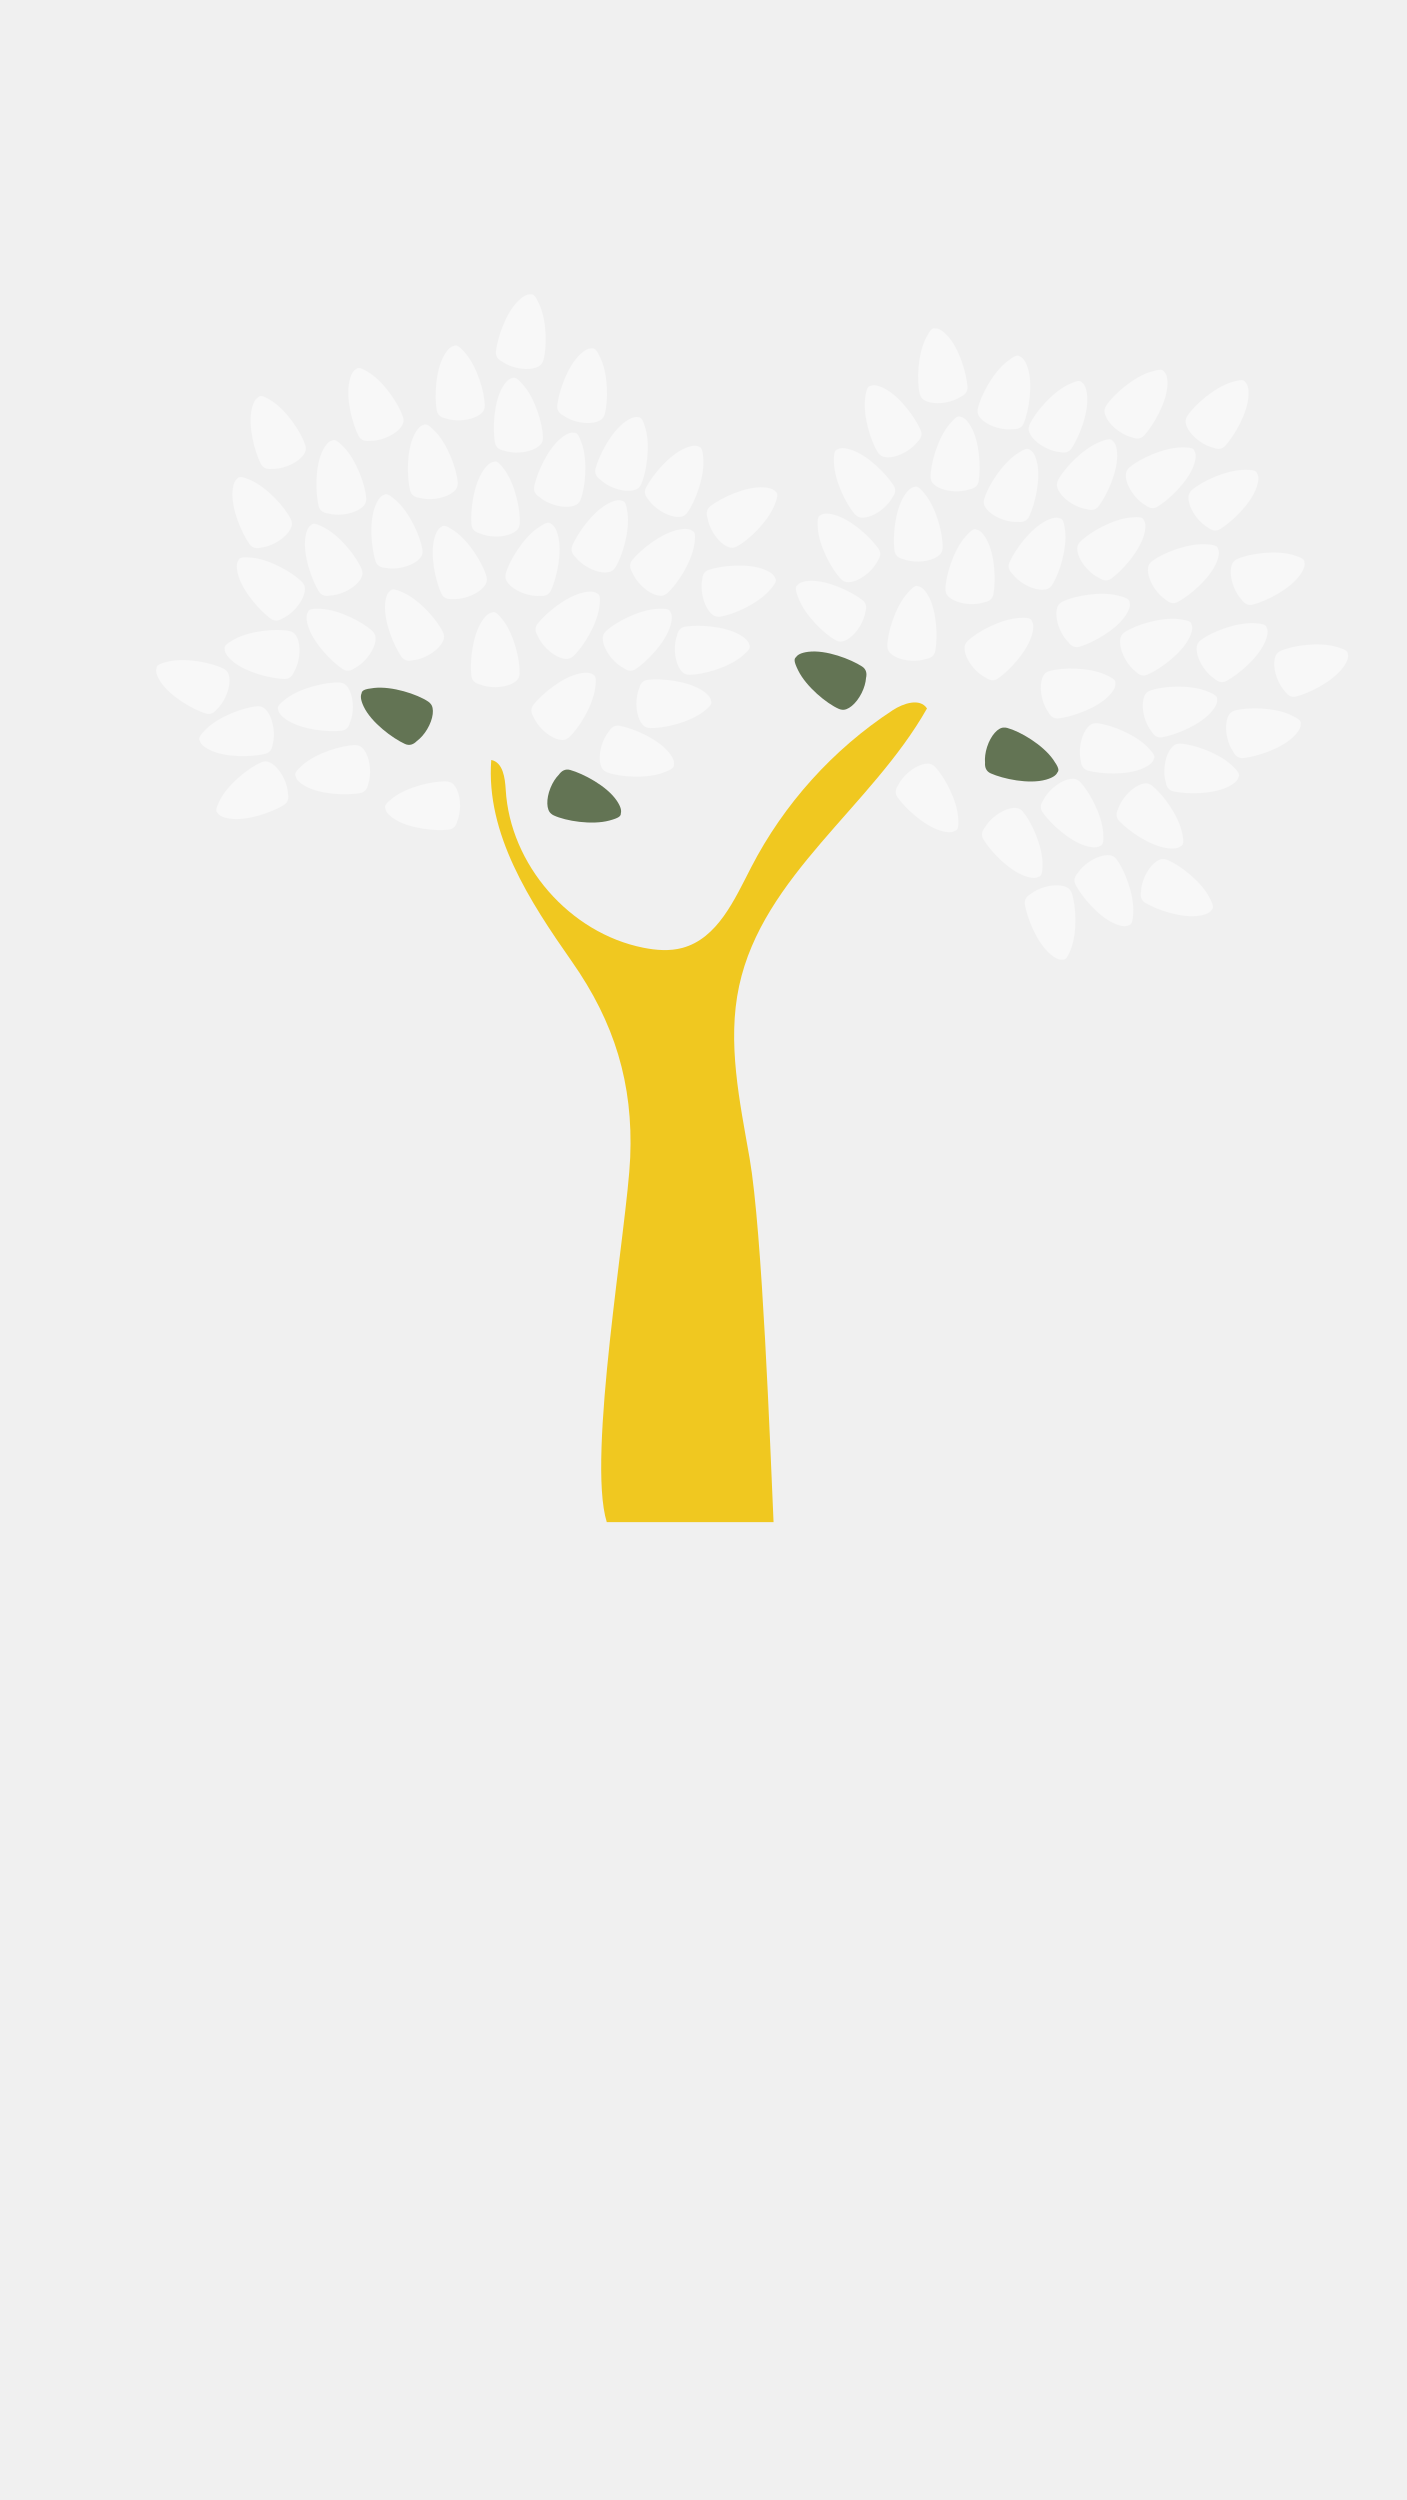
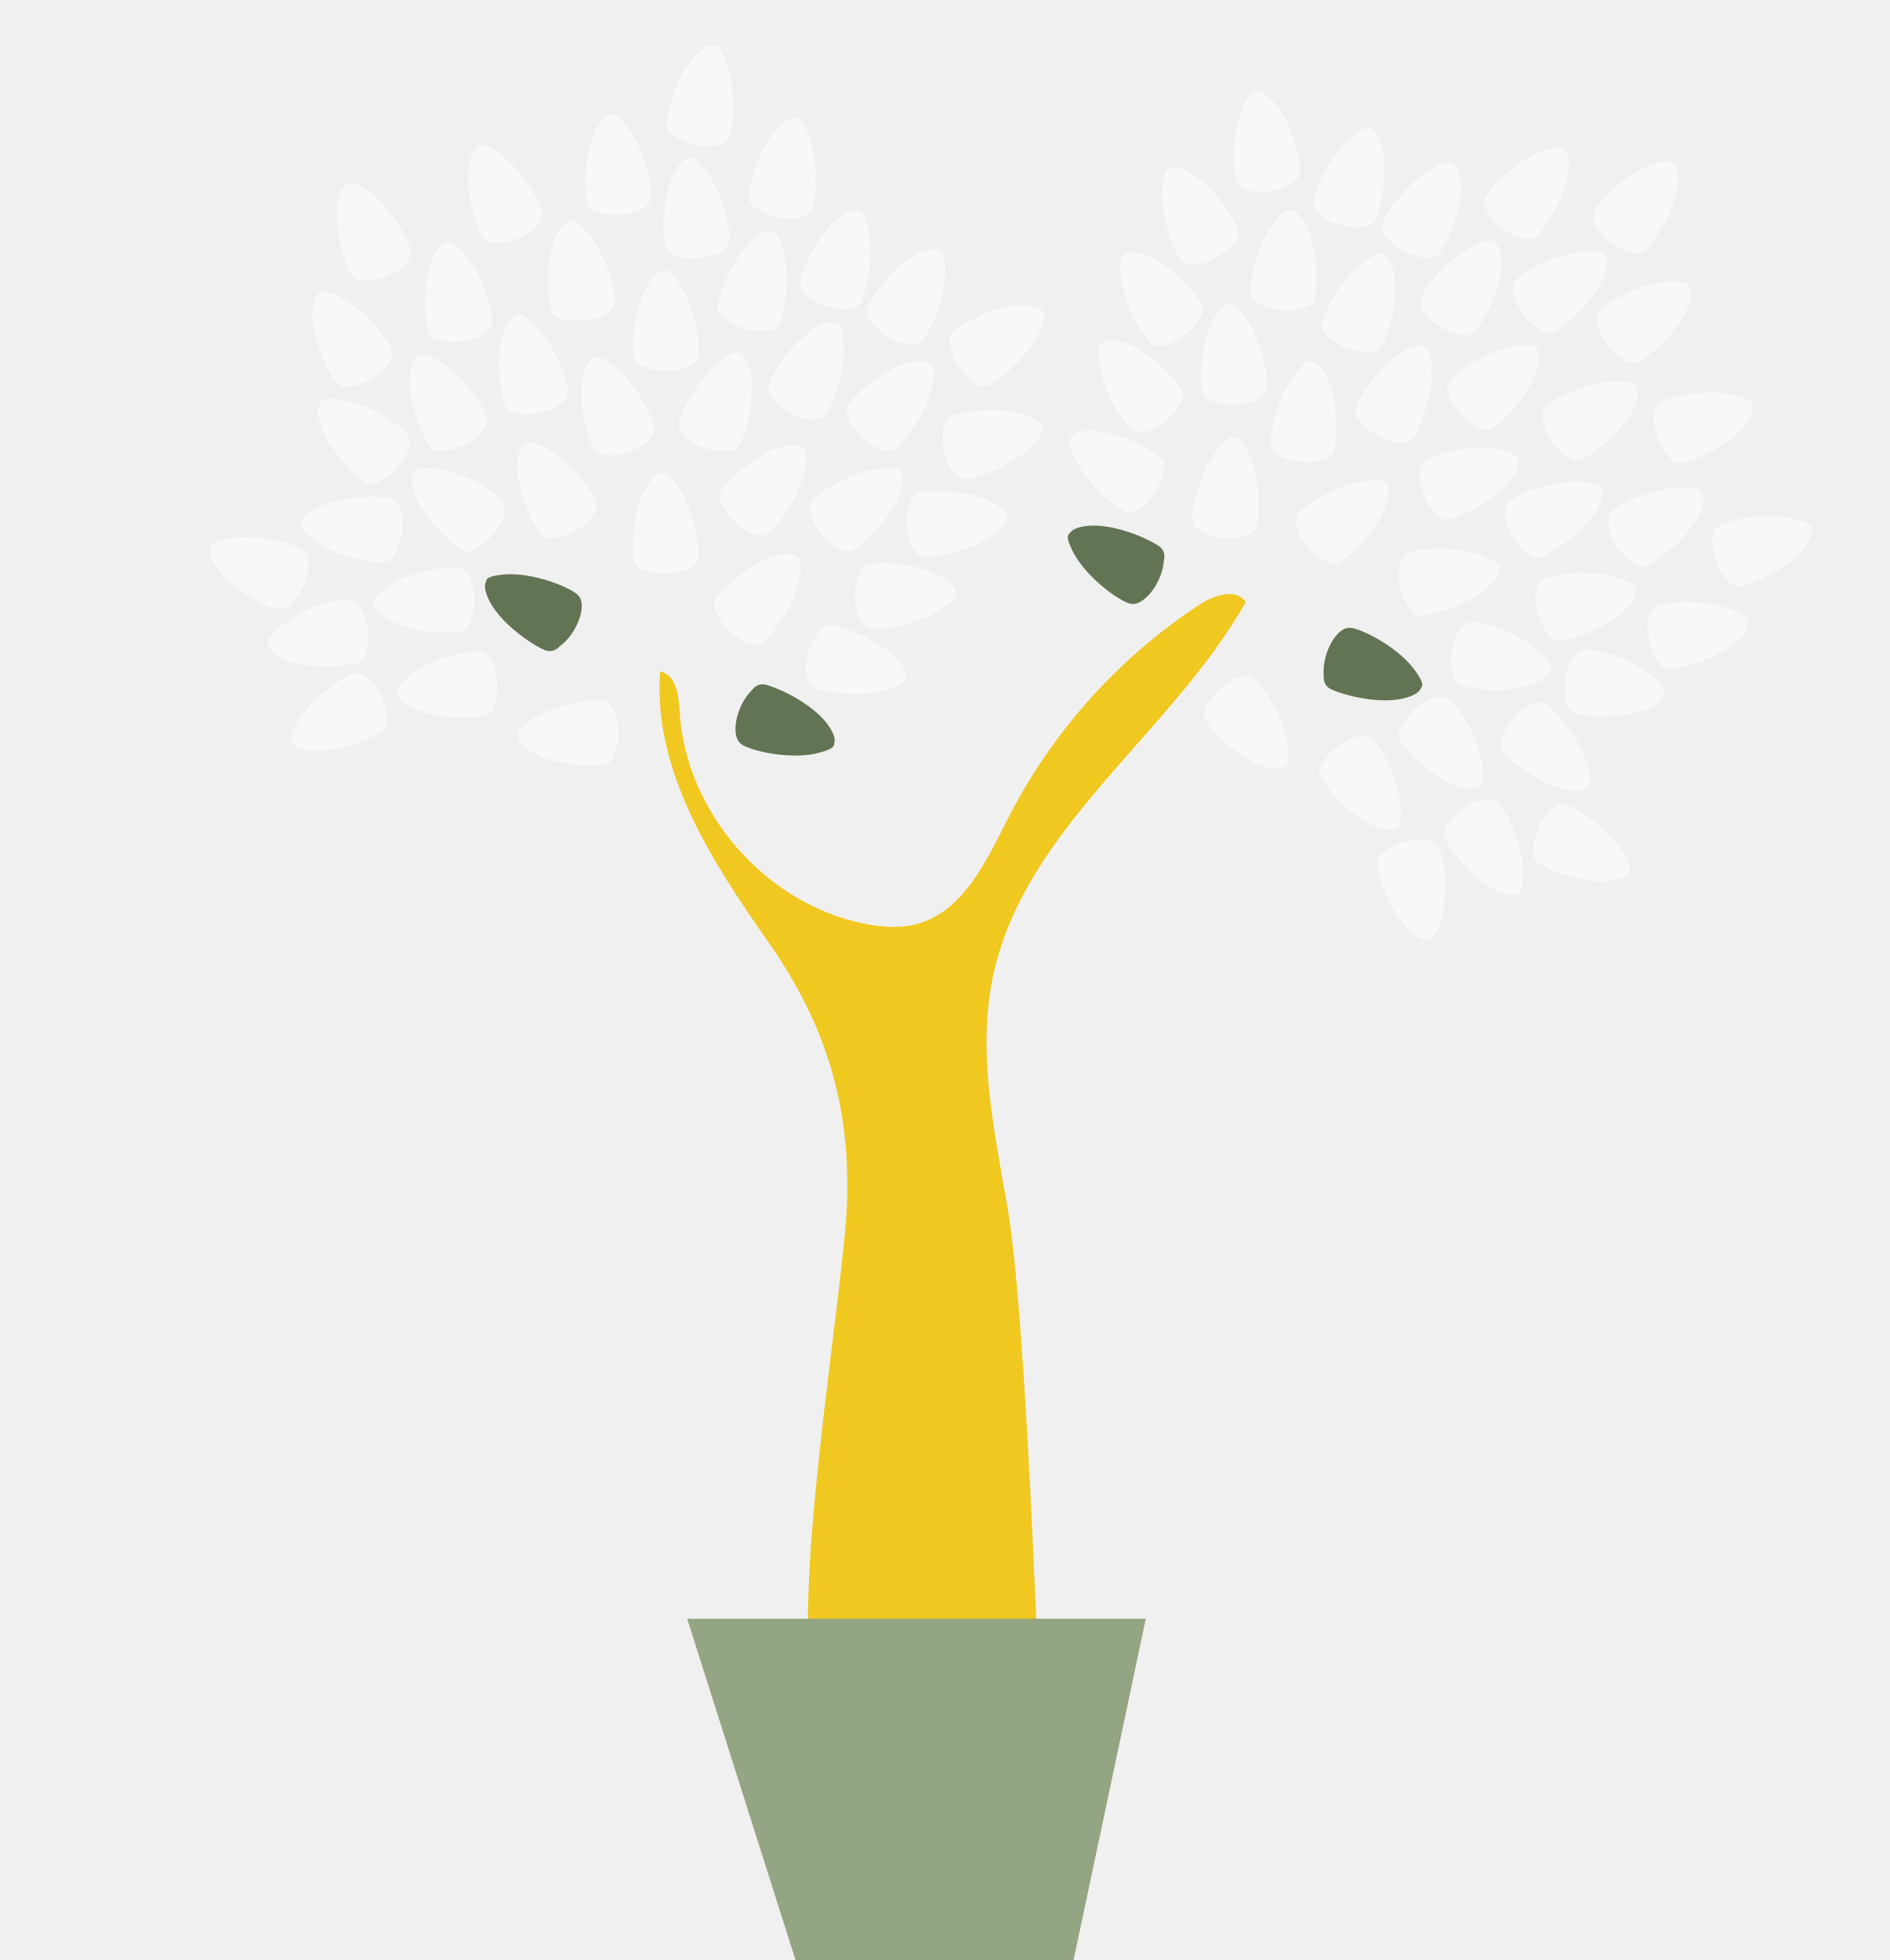
- <svg xmlns="http://www.w3.org/2000/svg" version="1.1" x="0px" y="0px" viewBox="0 0 1080 1920" style="enable-background:new 0 0 1080 1920;" xml:space="preserve">
+ <svg xmlns="http://www.w3.org/2000/svg" version="1.1" x="0px" y="0px" viewBox="0 200 1080 1120" style="enable-background:new 0 0 1080 1920;" xml:space="preserve">
  <style type="text/css">
	.st0{fill:#EFE7CE;}
	.st1{fill:#637454;}
	.st2{opacity:0.5;}
	.st3{fill:#FFFFFF;}
	.st4{fill:#F0C820;}
	.st5{opacity:0.5;fill:#FFFFFF;}
	.st6{fill:#93A583;}
	.st7{fill:none;}
	.st8{font-family:'Futura-Bold';}
	.st9{font-size:60px;}
	.st10{letter-spacing:-1;}
	.st11{font-size:147.343px;}
	.st12{letter-spacing:-2;}
	.st13{fill:#3C3C3B;}
	.st14{font-size:70px;}
</style>
  <g id="Ebene_2">
</g>
  <g id="Ebene_1">
    <path class="st4" d="M466,1169c-15.47-49.85,15.8-227.85,18-280c2.4-56.77-12.08-103.82-44.68-150.36   c-32.6-46.54-66.27-98.32-62.04-154.98c8.95,1.77,10.57,13.6,11.1,22.72c3.33,57.67,49.07,110.22,105.73,121.48   c9.87,1.96,20.21,2.77,29.92,0.14c27.06-7.32,40.03-37.01,52.87-61.92c25.08-48.64,62.91-90.63,108.69-120.62   c8.21-5.38,20.95-9.59,26.34-1.38c-42.62,75.36-126.04,128.49-144.28,213.12c-9.38,43.52,0.44,88.55,8.06,132.42   c9.71,55.89,15.85,222.72,18.38,279.38" />
    <g>
      <path class="st5" d="M353.36,618.81c0-9.32-3.47-17.02-7.97-18.22c-0.68-0.24-1.43-0.4-2.27-0.45    c-10.18-0.54-29.99,3.99-41.04,12.35c-6.25,4.73-6.99,6.53-6.1,8.53c0.21,1.98,1.78,4.59,6.51,7.76    c11.51,7.72,31.86,9.57,41.99,8.45c4.06-0.45,5.92-3.28,6.7-6.52C352.53,627.51,353.36,623.36,353.36,618.81z" />
      <path class="st1" d="M328.06,560.08c4.78-8,5.75-16.39,2.51-19.72c-0.46-0.56-1.02-1.08-1.72-1.55    c-8.46-5.69-27.79-11.97-41.56-10.46c-7.79,0.85-9.35,2.02-9.62,4.19c-0.84,1.81-0.83,4.85,1.6,10    c5.91,12.53,22.43,24.56,31.7,28.8c3.71,1.7,6.76,0.22,9.1-2.16C322.89,567.12,325.73,563.98,328.06,560.08z" />
      <path class="st5" d="M380.46,527.77c9.32-0.06,17-3.58,18.17-8.08c0.24-0.68,0.39-1.43,0.43-2.28    c0.47-10.18-4.18-29.97-12.61-40.97c-4.77-6.22-6.57-6.95-8.57-6.05c-1.98,0.22-4.58,1.81-7.72,6.56    c-7.65,11.56-9.37,31.92-8.19,42.04c0.47,4.05,3.32,5.9,6.56,6.66C371.75,526.99,375.91,527.79,380.46,527.77z" />
      <path class="st5" d="M416.6,560.4c6.63,6.55,14.55,9.49,18.56,7.13c0.65-0.31,1.29-0.73,1.92-1.3    c7.54-6.87,18.24-24.14,20.05-37.88c1.03-7.77,0.26-9.56-1.78-10.34c-1.55-1.24-4.51-1.96-10.1-0.82    c-13.58,2.76-29.19,15.95-35.52,23.94c-2.53,3.2-1.82,6.52-0.07,9.35C410.99,553.69,413.37,557.2,416.6,560.4z" />
      <path class="st5" d="M419.8,498.14c6.63,6.55,14.55,9.49,18.56,7.13c0.65-0.31,1.29-0.73,1.92-1.3    c7.54-6.87,18.24-24.14,20.05-37.88c1.03-7.77,0.26-9.56-1.78-10.34c-1.55-1.24-4.52-1.96-10.1-0.82    c-13.58,2.76-29.19,15.95-35.52,23.94c-2.53,3.2-1.82,6.52-0.07,9.35C414.18,491.43,416.56,494.94,419.8,498.14z" />
      <path class="st5" d="M328.65,503.4c8.21-4.41,13.35-11.11,12.28-15.64c-0.11-0.71-0.32-1.45-0.68-2.22    c-4.34-9.22-17.7-24.54-30.3-30.32c-7.12-3.27-9.06-3.07-10.4-1.34c-1.64,1.12-3.2,3.74-3.76,9.41    c-1.36,13.79,6.64,32.59,12.42,40.99c2.31,3.36,5.69,3.66,8.91,2.82C320.59,506.79,324.64,505.55,328.65,503.4z" />
      <path class="st5" d="M462.08,572.4c-2.73,8.91-1.67,17.29,2.28,19.75c0.58,0.43,1.25,0.8,2.04,1.1c9.58,3.5,29.84,4.98,42.86,0.23    c7.36-2.69,8.59-4.19,8.34-6.37c0.38-1.95-0.35-4.91-3.94-9.33c-8.74-10.76-27.65-18.49-37.67-20.39    c-4.01-0.76-6.62,1.4-8.32,4.27C465.42,564.32,463.41,568.05,462.08,572.4z" />
      <path class="st5" d="M284.17,590.13c-0.64-9.3-4.62-16.74-9.19-17.63c-0.69-0.2-1.45-0.31-2.3-0.29    c-10.19,0.16-29.65,6.02-40.11,15.12c-5.91,5.14-6.53,6.99-5.51,8.93c0.34,1.96,2.09,4.46,7.02,7.3    c12.01,6.92,32.44,7.37,42.47,5.57c4.02-0.72,5.68-3.68,6.24-6.96C283.94,598.87,284.48,594.67,284.17,590.13z" />
      <path class="st5" d="M359.16,458.39c8.84-2.95,15.05-8.67,14.77-13.32c0.02-0.72-0.07-1.48-0.29-2.3    c-2.71-9.83-13.26-27.2-24.68-35.04c-6.46-4.44-8.4-4.57-10.02-3.09c-1.81,0.82-3.79,3.14-5.31,8.63    c-3.69,13.36,0.99,33.25,5.25,42.51c1.7,3.71,4.98,4.58,8.3,4.3C350.64,460.35,354.85,459.82,359.16,458.39z" />
      <path class="st5" d="M308.14,435.97c9.14-1.82,16.01-6.73,16.31-11.38c0.11-0.71,0.12-1.48,0-2.32    c-1.46-10.09-9.78-28.63-20.14-37.84c-5.86-5.2-7.77-5.58-9.56-4.32c-1.9,0.59-4.15,2.64-6.34,7.9    c-5.32,12.8-3.15,33.11-0.07,42.83c1.23,3.89,4.38,5.16,7.71,5.3C299.45,436.86,303.69,436.86,308.14,435.97z" />
      <path class="st5" d="M380.32,412.08c9.32,0.18,17.08-3.15,18.36-7.62c0.26-0.67,0.43-1.42,0.49-2.26    c0.73-10.17-3.42-30.06-11.57-41.27c-4.61-6.34-6.4-7.11-8.41-6.26c-1.98,0.17-4.62,1.69-7.88,6.36    c-7.94,11.36-10.16,31.67-9.24,41.82c0.37,4.06,3.17,5.98,6.39,6.82C371.64,411.09,375.78,411.99,380.32,412.08z" />
      <path class="st5" d="M451.25,435.64c8.12,4.59,16.53,5.35,19.78,2.02c0.54-0.47,1.05-1.04,1.51-1.76    c5.48-8.6,11.28-28.07,9.44-41.81c-1.04-7.77-2.25-9.3-4.43-9.51c-1.83-0.79-4.87-0.71-9.96,1.85c-12.38,6.22-24,23.03-28.01,32.4    c-1.61,3.75-0.06,6.77,2.38,9.04C444.08,430.64,447.29,433.4,451.25,435.64z" />
      <path class="st5" d="M212,416.69c8.15-4.53,13.19-11.3,12.06-15.81c-0.12-0.71-0.34-1.44-0.71-2.21    c-4.47-9.16-18.05-24.28-30.73-29.88c-7.17-3.17-9.1-2.94-10.42-1.19c-1.63,1.14-3.15,3.78-3.63,9.46    c-1.16,13.81,7.11,32.49,13,40.81c2.36,3.33,5.74,3.58,8.95,2.69C203.99,420.19,208.03,418.89,212,416.69z" />
      <path class="st5" d="M264.02,395.06c9.25-1.13,16.47-5.51,17.12-10.12c0.16-0.7,0.23-1.47,0.17-2.31    c-0.7-10.17-7.6-29.29-17.24-39.24c-5.45-5.63-7.33-6.14-9.21-5.02c-1.94,0.45-4.34,2.32-6.92,7.4    c-6.27,12.36-5.63,32.78-3.3,42.71c0.93,3.97,3.97,5.48,7.29,5.86C255.29,395.3,259.51,395.61,264.02,395.06z" />
      <path class="st5" d="M334.27,383.09c9.25-1.13,16.47-5.51,17.12-10.12c0.16-0.7,0.23-1.47,0.17-2.31    c-0.7-10.17-7.6-29.29-17.24-39.24c-5.45-5.63-7.33-6.14-9.21-5.02c-1.94,0.45-4.34,2.32-6.92,7.4    c-6.27,12.36-5.63,32.78-3.3,42.71c0.93,3.97,3.97,5.48,7.29,5.86C325.53,383.32,329.76,383.64,334.27,383.09z" />
      <path class="st5" d="M425.04,387.59c8.86,2.89,17.26,1.97,19.79-1.94c0.44-0.57,0.83-1.23,1.13-2.02    c3.66-9.51,5.49-29.75,0.96-42.85c-2.56-7.41-4.04-8.67-6.22-8.44c-1.95-0.41-4.91,0.27-9.4,3.78    c-10.9,8.55-18.96,27.33-21.03,37.31c-0.83,3.99,1.29,6.64,4.13,8.39C417.02,384.12,420.71,386.19,425.04,387.59z" />
      <path class="st5" d="M518.28,500.03c0.41,9.31,4.22,16.85,8.77,17.85c0.69,0.21,1.44,0.34,2.29,0.35    c10.19,0.09,29.79-5.31,40.46-14.16c6.03-5,6.69-6.83,5.72-8.79c-0.3-1.97-1.98-4.51-6.85-7.47c-11.84-7.2-32.25-8.14-42.32-6.58    c-4.03,0.62-5.77,3.54-6.4,6.81C518.72,491.3,518.08,495.49,518.28,500.03z" />
      <path class="st5" d="M539.47,457.32c1.83,9.14,6.74,16.01,11.39,16.3c0.71,0.1,1.48,0.12,2.32-0.01    c10.09-1.47,28.63-9.8,37.82-20.17c5.2-5.86,5.57-7.77,4.31-9.56c-0.59-1.9-2.64-4.15-7.9-6.34c-12.8-5.31-33.11-3.13-42.83-0.04    c-3.89,1.23-5.16,4.38-5.29,7.71C538.57,448.62,538.58,452.86,539.47,457.32z" />
      <path class="st5" d="M471.32,374.72c8.69,3.38,17.12,2.93,19.87-0.83c0.47-0.54,0.89-1.18,1.24-1.96    c4.19-9.29,7.15-29.4,3.36-42.73c-2.14-7.54-3.55-8.88-5.74-8.78c-1.92-0.52-4.92-0.01-9.59,3.25    c-11.37,7.93-20.46,26.23-23.09,36.08c-1.05,3.94,0.91,6.71,3.65,8.61C463.51,370.8,467.08,373.07,471.32,374.72z" />
      <path class="st5" d="M506.62,392.01c7.77,5.14,16.11,6.5,19.59,3.41c0.58-0.43,1.12-0.97,1.63-1.65    c6.07-8.19,13.23-27.21,12.35-41.04c-0.49-7.82-1.59-9.43-3.75-9.8c-1.77-0.92-4.81-1.05-10.07,1.14    c-12.79,5.34-25.56,21.29-30.22,30.35c-1.87,3.63-0.53,6.75,1.74,9.19C499.82,386.52,502.83,389.5,506.62,392.01z" />
      <path class="st5" d="M547.55,408.94c4.79,8,11.72,12.82,16.19,11.54c0.71-0.14,1.43-0.39,2.18-0.78    c9.01-4.77,23.69-18.82,28.88-31.67c2.94-7.27,2.65-9.19,0.86-10.45c-1.2-1.59-3.88-3.03-9.57-3.32    c-13.84-0.72-32.25,8.15-40.37,14.3c-3.25,2.46-3.4,5.85-2.4,9.04C543.8,401.05,545.22,405.04,547.55,408.94z" />
      <path class="st5" d="M399.04,347.55c9.3-0.58,16.77-4.53,17.68-9.09c0.2-0.69,0.31-1.45,0.31-2.3    c-0.1-10.19-5.86-29.68-14.89-40.19c-5.11-5.94-6.95-6.57-8.9-5.56c-1.96,0.33-4.47,2.06-7.34,6.98    c-6.99,11.97-7.55,32.39-5.81,42.44c0.7,4.02,3.65,5.7,6.93,6.28C390.31,347.27,394.51,347.83,399.04,347.55z" />
      <path class="st5" d="M354.34,322.8c9.3-0.58,16.77-4.53,17.68-9.09c0.2-0.69,0.31-1.45,0.31-2.3    c-0.1-10.19-5.86-29.68-14.89-40.19c-5.11-5.94-6.95-6.57-8.9-5.56c-1.96,0.33-4.47,2.06-7.34,6.98    c-6.99,11.97-7.55,32.39-5.81,42.44c0.7,4.02,3.65,5.7,6.93,6.28C345.61,322.52,349.81,323.09,354.34,322.8z" />
      <path class="st5" d="M295.65,336.45c8.73-3.28,14.71-9.23,14.25-13.86c-0.01-0.72-0.12-1.48-0.38-2.29    c-3.08-9.72-14.28-26.68-25.99-34.08c-6.62-4.19-8.57-4.25-10.13-2.71c-1.78,0.89-3.67,3.28-4.98,8.82    c-3.18,13.49,2.24,33.19,6.85,42.28c1.84,3.64,5.15,4.39,8.46,3.98C287.21,338.74,291.39,338.05,295.65,336.45z" />
      <path class="st5" d="M220.62,358c8.73-3.28,14.71-9.23,14.25-13.86c-0.01-0.72-0.12-1.48-0.38-2.29    c-3.08-9.72-14.28-26.68-25.99-34.08c-6.62-4.19-8.57-4.25-10.13-2.71c-1.78,0.89-3.67,3.28-4.98,8.82    c-3.18,13.49,2.24,33.19,6.85,42.28c1.84,3.64,5.15,4.39,8.46,3.98C212.18,360.29,216.36,359.6,220.62,358z" />
      <path class="st5" d="M443.98,324.06c9.1,2.05,17.37,0.35,19.52-3.77c0.39-0.61,0.71-1.3,0.94-2.12c2.76-9.81,2.7-30.14-3.03-42.75    c-3.24-7.14-4.83-8.25-6.98-7.83c-1.98-0.23-4.87,0.73-9,4.64c-10.06,9.53-16.33,28.98-17.47,39.11c-0.46,4.05,1.9,6.5,4.89,7.97    C435.68,321.34,439.55,323.06,443.98,324.06z" />
      <path class="st5" d="M396.89,282.55c9.1,2.05,17.37,0.35,19.52-3.77c0.39-0.61,0.71-1.3,0.94-2.12c2.76-9.81,2.7-30.14-3.03-42.75    c-3.24-7.14-4.83-8.25-6.98-7.83c-1.98-0.23-4.87,0.73-9,4.64c-10.06,9.53-16.33,28.98-17.47,39.11c-0.46,4.05,1.9,6.5,4.89,7.97    C388.58,279.84,392.45,281.56,396.89,282.55z" />
      <path class="st5" d="M492.15,449.35c6.51,6.67,14.37,9.76,18.43,7.47c0.65-0.3,1.3-0.71,1.94-1.27    c7.66-6.73,18.68-23.8,20.75-37.5c1.17-7.75,0.44-9.55-1.59-10.37c-1.53-1.27-4.48-2.04-10.08-1.01    c-13.63,2.51-29.48,15.4-35.96,23.28c-2.59,3.15-1.95,6.48-0.24,9.35C486.66,442.54,488.97,446.09,492.15,449.35z" />
      <path class="st5" d="M265.23,454.32c8.44-3.97,13.92-10.38,13.09-14.96c-0.07-0.72-0.24-1.46-0.56-2.25    c-3.85-9.44-16.37-25.44-28.64-31.89c-6.94-3.64-8.88-3.55-10.32-1.89c-1.7,1.03-3.4,3.56-4.26,9.19    c-2.09,13.7,4.9,32.9,10.22,41.6c2.13,3.48,5.49,3.96,8.75,3.29C257.01,457.28,261.12,456.25,265.23,454.32z" />
      <path class="st5" d="M229.69,504.48c1.31-9.23-1.05-17.34-5.33-19.15c-0.64-0.34-1.36-0.6-2.19-0.76    c-10-1.96-30.25-0.26-42.37,6.47c-6.85,3.81-7.83,5.48-7.24,7.59c-0.07,1.99,1.12,4.79,5.35,8.6    c10.31,9.26,30.2,13.94,40.39,14.26c4.08,0.13,6.32-2.42,7.55-5.52C227.66,512.98,229.06,508.98,229.69,504.48z" />
      <path class="st5" d="M226.86,467.56c6.3-6.87,8.94-14.89,6.43-18.82c-0.34-0.64-0.78-1.26-1.37-1.87    c-7.14-7.27-24.81-17.32-38.61-18.62c-7.8-0.73-9.56,0.09-10.26,2.17c-1.18,1.6-1.79,4.59-0.45,10.12    c3.27,13.47,17.03,28.57,25.25,34.6c3.29,2.41,6.58,1.58,9.34-0.28C220.38,473.42,223.79,470.92,226.86,467.56z" />
      <path class="st5" d="M210.1,559.62c-1.17-9.25-5.57-16.45-10.18-17.08c-0.7-0.16-1.47-0.22-2.31-0.16    c-10.17,0.74-29.26,7.7-39.18,17.38c-5.61,5.47-6.12,7.35-4.99,9.23c0.46,1.94,2.34,4.33,7.43,6.89    c12.38,6.22,32.8,5.51,42.72,3.14c3.97-0.95,5.46-3.99,5.83-7.31C210.37,568.35,210.67,564.13,210.1,559.62z" />
      <path class="st5" d="M173.44,534.75c3.81-8.51,3.78-16.95,0.16-19.88c-0.52-0.5-1.14-0.95-1.89-1.34    c-9.07-4.65-29.01-8.61-42.51-5.49c-7.64,1.76-9.04,3.11-9.05,5.3c-0.62,1.89-0.25,4.92,2.77,9.74    c7.35,11.75,25.17,21.74,34.88,24.86c3.88,1.25,6.74-0.58,8.78-3.22C169.14,542.35,171.59,538.9,173.44,534.75z" />
      <path class="st5" d="M218.06,597.84c-4.01-8.42-10.45-13.87-15.02-13.02c-0.72,0.07-1.46,0.25-2.25,0.57    c-9.42,3.89-25.37,16.49-31.75,28.79c-3.61,6.96-3.5,8.9-1.84,10.33c1.04,1.7,3.58,3.38,9.21,4.21    c13.71,2.03,32.88-5.06,41.55-10.42c3.47-2.15,3.93-5.51,3.25-8.77C221.06,606.05,220.01,601.94,218.06,597.84z" />
      <path class="st5" d="M402.93,455.99c-8.84-2.95-15.05-8.67-14.77-13.32c-0.02-0.72,0.07-1.48,0.29-2.3    c2.71-9.83,13.26-27.2,24.68-35.04c6.46-4.44,8.4-4.57,10.02-3.09c1.81,0.82,3.79,3.14,5.31,8.63    c3.69,13.36-0.99,33.25-5.25,42.51c-1.7,3.71-4.98,4.58-8.3,4.3C411.45,457.96,407.24,457.43,402.93,455.99z" />
      <path class="st5" d="M281.75,505.46c6.01-7.13,8.31-15.25,5.65-19.06c-0.36-0.62-0.83-1.23-1.45-1.81    c-7.44-6.97-25.5-16.28-39.34-17.01c-7.83-0.41-9.55,0.49-10.16,2.59c-1.11,1.65-1.6,4.66-0.03,10.13    c3.82,13.32,18.19,27.85,26.66,33.53c3.39,2.27,6.64,1.31,9.32-0.67C275.51,511.58,278.82,508.93,281.75,505.46z" />
      <path class="st5" d="M271.04,542.82c-0.01-9.32-3.5-17.01-8-18.21c-0.68-0.24-1.43-0.4-2.27-0.45    c-10.18-0.52-29.99,4.03-41.03,12.41c-6.24,4.74-6.98,6.54-6.09,8.54c0.21,1.98,1.78,4.59,6.52,7.75    c11.52,7.71,31.87,9.52,42,8.39c4.06-0.45,5.91-3.29,6.69-6.53C270.23,551.52,271.05,547.36,271.04,542.82z" />
      <path class="st5" d="M488.73,540.48c0.01,9.32,3.5,17.01,7.99,18.21c0.68,0.24,1.43,0.4,2.27,0.45    c10.18,0.52,29.99-4.03,41.03-12.41c6.24-4.74,6.98-6.54,6.09-8.54c-0.21-1.98-1.78-4.59-6.52-7.75    c-11.52-7.71-31.87-9.52-42-8.39c-4.06,0.45-5.91,3.29-6.69,6.53C489.55,531.78,488.73,535.93,488.73,540.48z" />
      <path class="st5" d="M469.65,505.46c-6.01-7.13-8.31-15.25-5.65-19.06c0.36-0.62,0.83-1.23,1.45-1.81    c7.44-6.97,25.5-16.28,39.34-17.01c7.83-0.41,9.55,0.49,10.16,2.59c1.11,1.65,1.6,4.66,0.03,10.13    c-3.82,13.32-18.19,27.85-26.66,33.53c-3.39,2.27-6.64,1.31-9.33-0.67C475.89,511.58,472.58,508.93,469.65,505.46z" />
      <path class="st1" d="M422.78,605.08c-3.5,8.64-3.17,17.08,0.55,19.88c0.54,0.48,1.17,0.91,1.94,1.27    c9.23,4.32,29.3,7.56,42.68,3.96c7.57-2.04,8.93-3.43,8.86-5.62c0.55-1.91,0.07-4.92-3.12-9.64    c-7.77-11.48-25.94-20.82-35.75-23.59c-3.93-1.11-6.72,0.82-8.66,3.53C426.81,597.33,424.48,600.87,422.78,605.08z" />
    </g>
    <g>
      <path class="st5" d="M697.26,593.5c7-6.16,15.07-8.64,18.94-6.05c0.63,0.35,1.25,0.8,1.84,1.41c7.13,7.29,16.82,25.15,17.85,38.97    c0.58,7.82-0.28,9.56-2.37,10.22c-1.62,1.15-4.62,1.7-10.13,0.24c-13.4-3.54-28.23-17.59-34.09-25.94    c-2.35-3.34-1.45-6.61,0.47-9.34C691.28,599.86,693.85,596.5,697.26,593.5z" />
      <path class="st1" d="M758.07,573.68c2.85-8.88,8.5-15.15,13.15-14.91c0.72-0.02,1.48,0.05,2.3,0.27    c9.86,2.6,27.34,12.95,35.31,24.29c4.51,6.41,4.66,8.35,3.21,9.99c-0.8,1.82-3.09,3.83-8.57,5.41    c-13.32,3.84-33.26-0.62-42.57-4.77c-3.73-1.66-4.64-4.93-4.39-8.25C756.2,582.22,756.68,578.01,758.07,573.68z" />
      <path class="st5" d="M747.71,513.01c-6.11-7.04-8.54-15.12-5.93-18.98c0.35-0.63,0.81-1.24,1.42-1.83    c7.33-7.08,25.26-16.66,39.08-17.6c7.82-0.53,9.56,0.34,10.2,2.44c1.14,1.63,1.67,4.63,0.18,10.13    c-3.62,13.38-17.77,28.12-26.15,33.92c-3.35,2.32-6.62,1.41-9.33-0.53C754.04,519.03,750.69,516.44,747.71,513.01z" />
      <path class="st5" d="M699.34,507.43c-9.3-0.65-16.73-4.65-17.61-9.22c-0.19-0.69-0.3-1.45-0.29-2.3    c0.18-10.19,6.08-29.64,15.19-40.08c5.15-5.9,7-6.51,8.94-5.49c1.96,0.35,4.45,2.09,7.29,7.03c6.9,12.02,7.31,32.45,5.49,42.48    c-0.73,4.01-3.69,5.68-6.97,6.23C708.08,507.21,703.87,507.75,699.34,507.43z" />
      <path class="st5" d="M743.97,463.9c-9.3-0.65-16.73-4.65-17.61-9.22c-0.19-0.69-0.3-1.45-0.29-2.3    c0.18-10.19,6.08-29.64,15.19-40.08c5.15-5.9,7-6.51,8.94-5.49c1.96,0.35,4.45,2.09,7.29,7.03c6.9,12.02,7.31,32.45,5.49,42.48    c-0.73,4.01-3.69,5.68-6.97,6.23C752.71,463.69,748.5,464.22,743.97,463.9z" />
      <path class="st5" d="M800.23,535.81c-2.11-9.08-0.48-17.36,3.63-19.55c0.61-0.39,1.3-0.72,2.11-0.95    c9.79-2.83,30.11-2.92,42.78,2.72c7.16,3.19,8.29,4.77,7.88,6.92c0.24,1.97-0.69,4.87-4.58,9.04    c-9.46,10.13-28.86,16.54-38.98,17.76c-4.05,0.49-6.51-1.85-8-4.83C803.01,544.09,801.27,540.23,800.23,535.81z" />
      <path class="st5" d="M660.29,481.21c-4.89,7.94-11.87,12.68-16.33,11.34c-0.7-0.15-1.43-0.4-2.17-0.81    c-8.95-4.88-23.46-19.11-28.49-32.02c-2.85-7.3-2.53-9.22-0.73-10.46c1.21-1.57,3.92-2.98,9.61-3.2    c13.85-0.55,32.15,8.54,40.19,14.8c3.22,2.5,3.32,5.9,2.29,9.06C664.14,473.37,662.67,477.34,660.29,481.21z" />
      <path class="st5" d="M764.5,626.49c7.4-5.67,15.62-7.59,19.31-4.75c0.6,0.39,1.19,0.89,1.74,1.53    c6.62,7.76,15.07,26.24,15.14,40.1c0.04,7.84-0.94,9.52-3.06,10.03c-1.7,1.04-4.73,1.38-10.12-0.45    c-13.13-4.44-26.96-19.48-32.24-28.2c-2.11-3.49-0.99-6.69,1.1-9.28C758.1,632.44,760.89,629.26,764.5,626.49z" />
      <path class="st5" d="M813.87,483.16c-3.63-8.59-3.43-17.03,0.24-19.88c0.53-0.49,1.16-0.93,1.92-1.3    c9.17-4.46,29.18-8.01,42.61-4.62c7.6,1.92,8.98,3.29,8.94,5.48c0.58,1.9,0.15,4.92-2.97,9.69c-7.59,11.6-25.61,21.22-35.38,24.14    c-3.91,1.17-6.73-0.72-8.71-3.39C818.02,490.86,815.64,487.35,813.87,483.16z" />
      <path class="st5" d="M864.4,506.65c-4.67-8.07-5.52-16.47-2.23-19.76c0.47-0.55,1.03-1.06,1.74-1.53    c8.54-5.57,27.95-11.58,41.71-9.88c7.78,0.96,9.32,2.15,9.56,4.33c0.81,1.82,0.76,4.86-1.74,9.98    c-6.09,12.45-22.78,24.24-32.11,28.35c-3.73,1.65-6.77,0.13-9.07-2.29C869.48,513.77,866.68,510.58,864.4,506.65z" />
      <path class="st5" d="M834.65,436.68c-6.29-6.88-8.92-14.9-6.41-18.82c0.34-0.64,0.78-1.26,1.38-1.87    c7.15-7.26,24.83-17.29,38.63-18.58c7.8-0.73,9.56,0.1,10.26,2.18c1.18,1.6,1.78,4.59,0.43,10.12    c-3.29,13.46-17.06,28.55-25.29,34.57c-3.29,2.41-6.58,1.57-9.34-0.29C841.13,442.55,837.72,440.04,834.65,436.68z" />
      <path class="st5" d="M770.11,399c-8.8-3.06-14.93-8.87-14.59-13.51c-0.01-0.72,0.09-1.48,0.32-2.29    c2.84-9.79,13.62-27.02,25.15-34.71c6.52-4.35,8.46-4.45,10.06-2.96c1.8,0.85,3.75,3.19,5.19,8.7    c3.51,13.41-1.44,33.23-5.82,42.44c-1.75,3.68-5.04,4.51-8.36,4.18C778.6,401.08,774.4,400.49,770.11,399z" />
      <path class="st5" d="M942.39,566.09c-1.98-9.11-0.23-17.37,3.91-19.5c0.61-0.38,1.31-0.7,2.13-0.92    c9.83-2.69,30.15-2.49,42.73,3.32c7.11,3.29,8.22,4.89,7.78,7.04c0.22,1.98-0.76,4.86-4.7,8.97c-9.6,10-29.09,16.13-39.23,17.2    c-4.06,0.43-6.48-1.95-7.94-4.94C945.05,574.41,943.36,570.53,942.39,566.09z" />
      <path class="st5" d="M924.26,512.75c-5.26-7.69-6.75-16.01-3.71-19.53c0.42-0.58,0.95-1.14,1.62-1.65    c8.1-6.19,27-13.64,40.85-12.98c7.83,0.37,9.45,1.44,9.85,3.59c0.94,1.75,1.12,4.79-0.99,10.08    c-5.14,12.87-20.89,25.88-29.88,30.69c-3.6,1.92-6.74,0.63-9.21-1.6C929.85,519.46,926.82,516.5,924.26,512.75z" />
      <path class="st5" d="M886.84,452.11c-5.26-7.69-6.75-16.01-3.71-19.53c0.42-0.58,0.95-1.14,1.62-1.65    c8.1-6.19,27-13.64,40.85-12.98c7.83,0.37,9.45,1.44,9.85,3.59c0.94,1.75,1.12,4.79-0.99,10.08    c-5.14,12.87-20.89,25.88-29.88,30.69c-3.6,1.92-6.74,0.63-9.21-1.6C892.43,458.82,889.41,455.86,886.84,452.11z" />
      <path class="st5" d="M823.49,386.94c-8.02-4.75-12.88-11.66-11.62-16.14c0.14-0.71,0.38-1.43,0.77-2.19    c4.72-9.03,18.71-23.78,31.53-29.03c7.25-2.97,9.18-2.69,10.45-0.91c1.6,1.19,3.04,3.87,3.37,9.55    c0.78,13.84-7.99,32.29-14.11,40.44c-2.45,3.26-5.84,3.42-9.02,2.44C831.4,390.66,827.4,389.25,823.49,386.94z" />
      <path class="st5" d="M677.49,391.21c-7.27,5.84-15.44,7.96-19.19,5.21c-0.61-0.38-1.21-0.86-1.77-1.49    c-6.8-7.6-15.69-25.87-16.1-39.72c-0.23-7.83,0.71-9.54,2.82-10.1c1.67-1.08,4.69-1.49,10.13,0.21    c13.23,4.13,27.42,18.83,32.9,27.42c2.19,3.44,1.15,6.67-0.88,9.31C683.75,385.12,681.03,388.36,677.49,391.21z" />
      <path class="st5" d="M695.55,347.09c-8.07,4.66-16.47,5.51-19.76,2.22c-0.55-0.47-1.06-1.03-1.53-1.74    c-5.56-8.55-11.56-27.96-9.85-41.72c0.97-7.78,2.16-9.32,4.33-9.55c1.82-0.81,4.86-0.76,9.98,1.75    c12.44,6.1,24.22,22.8,28.33,32.13c1.64,3.73,0.12,6.77-2.29,9.06C702.67,342.02,699.49,344.82,695.55,347.09z" />
      <path class="st5" d="M802.59,343.69c-8.28-4.29-13.51-10.92-12.5-15.46c0.1-0.71,0.3-1.45,0.65-2.22    c4.21-9.28,17.35-24.79,29.86-30.75c7.08-3.37,9.01-3.2,10.38-1.49c1.66,1.1,3.26,3.69,3.9,9.35    c1.56,13.77-6.18,32.68-11.83,41.17c-2.26,3.4-5.64,3.74-8.87,2.95C810.69,346.96,806.62,345.78,802.59,343.69z" />
      <path class="st5" d="M766.28,328.61c-9-2.44-15.52-7.8-15.5-12.45c-0.06-0.72-0.02-1.48,0.16-2.31    c2.14-9.97,11.69-27.91,22.65-36.39c6.2-4.8,8.13-5.04,9.83-3.66c1.85,0.72,3.97,2.92,5.79,8.31c4.44,13.13,0.9,33.25-2.82,42.74    c-1.49,3.8-4.71,4.86-8.05,4.76C774.89,330.09,770.67,329.8,766.28,328.61z" />
      <path class="st5" d="M726.53,309.07c-9.17,1.69-17.37-0.32-19.36-4.53c-0.36-0.62-0.66-1.33-0.85-2.15    c-2.38-9.91-1.52-30.22,4.69-42.6c3.52-7,5.15-8.06,7.28-7.55c1.98-0.15,4.84,0.91,8.82,4.99c9.68,9.92,15.19,29.59,15.93,39.76    c0.3,4.07-2.15,6.42-5.2,7.77C734.93,306.67,731,308.24,726.53,309.07z" />
      <path class="st5" d="M870.73,380c-5.71-7.37-7.68-15.58-4.85-19.28c0.39-0.61,0.88-1.19,1.52-1.75    c7.72-6.66,26.15-15.21,40.01-15.37c7.84-0.09,9.52,0.88,10.05,3.01c1.05,1.69,1.41,4.72-0.39,10.12    c-4.37,13.15-19.33,27.07-28.02,32.39c-3.48,2.13-6.69,1.03-9.29-1.05C876.71,386.37,873.51,383.59,870.73,380z" />
      <path class="st5" d="M918.84,397.21c-5.71-7.37-7.68-15.58-4.85-19.28c0.39-0.61,0.88-1.19,1.52-1.75    c7.72-6.66,26.15-15.21,40.01-15.37c7.84-0.09,9.52,0.88,10.05,3.01c1.05,1.69,1.41,4.72-0.39,10.12    c-4.37,13.15-19.33,27.07-28.02,32.39c-3.48,2.13-6.69,1.03-9.29-1.05C924.82,403.58,921.62,400.8,918.84,397.21z" />
      <path class="st5" d="M947.36,450.29c-3.31-8.72-2.79-17.14,0.99-19.86c0.55-0.47,1.19-0.88,1.97-1.23    c9.33-4.11,29.46-6.91,42.76-3.01c7.52,2.21,8.85,3.63,8.73,5.81c0.51,1.92-0.03,4.92-3.33,9.57    c-8.02,11.3-26.39,20.24-36.26,22.79c-3.95,1.02-6.7-0.97-8.58-3.72C951.22,458.13,948.98,454.54,947.36,450.29z" />
      <path class="st5" d="M980.75,520.85c-3.31-8.72-2.79-17.14,0.99-19.86c0.55-0.47,1.19-0.88,1.97-1.23    c9.33-4.11,29.46-6.91,42.76-3.01c7.52,2.21,8.85,3.63,8.73,5.81c0.51,1.92-0.03,4.92-3.33,9.57    c-8.02,11.3-26.39,20.24-36.26,22.79c-3.95,1.02-6.7-0.97-8.58-3.72C984.61,528.69,982.36,525.1,980.75,520.85z" />
      <path class="st5" d="M858.67,330.74c-7.54-5.48-11.74-12.81-10.06-17.15c0.2-0.69,0.51-1.39,0.97-2.1    c5.54-8.56,20.84-21.93,34.1-25.97c7.5-2.28,9.39-1.82,10.49,0.07c1.48,1.33,2.67,4.13,2.46,9.83    c-0.51,13.85-10.97,31.4-17.82,38.95c-2.74,3.02-6.13,2.86-9.21,1.59C866.2,335.19,862.35,333.41,858.67,330.74z" />
      <path class="st5" d="M920.95,338.68c-7.54-5.48-11.74-12.81-10.06-17.15c0.2-0.69,0.51-1.39,0.97-2.1    c5.54-8.55,20.84-21.93,34.1-25.97c7.5-2.28,9.39-1.82,10.49,0.07c1.48,1.33,2.67,4.13,2.46,9.83    c-0.51,13.85-10.97,31.4-17.82,38.95c-2.74,3.02-6.13,2.86-9.21,1.59C928.47,343.12,924.62,341.35,920.95,338.68z" />
      <path class="st5" d="M732.8,377.35c-9.31-0.48-16.82-4.34-17.78-8.9c-0.21-0.69-0.33-1.45-0.33-2.29    c-0.01-10.19,5.53-29.75,14.45-40.35c5.04-6,6.88-6.64,8.83-5.65c1.96,0.31,4.49,2.01,7.42,6.9c7.12,11.89,7.91,32.31,6.28,42.37    c-0.65,4.03-3.58,5.74-6.86,6.36C741.53,376.98,737.34,377.59,732.8,377.35z" />
      <path class="st5" d="M878.97,550.99c-2.59-8.95-1.4-17.31,2.58-19.72c0.58-0.42,1.26-0.79,2.06-1.06    c9.63-3.35,29.92-4.52,42.86,0.44c7.32,2.8,8.53,4.33,8.24,6.49c0.35,1.96-0.43,4.9-4.09,9.27c-8.9,10.62-27.93,18.06-37.98,19.81    c-4.02,0.7-6.6-1.5-8.25-4.4C882.18,559.11,880.23,555.35,878.97,550.99z" />
      <path class="st5" d="M864.79,610.8c6.07-7.08,13.71-10.67,17.9-8.65c0.67,0.26,1.35,0.62,2.02,1.14    c8.08,6.22,20.18,22.54,23.13,36.08c1.67,7.66,1.06,9.5-0.92,10.45c-1.45,1.37-4.34,2.33-9.99,1.66    c-13.76-1.62-30.42-13.46-37.39-20.9c-2.79-2.98-2.36-6.34-0.85-9.31C859.76,617.95,861.84,614.25,864.79,610.8z" />
      <path class="st5" d="M894.38,588.54c1-9.27,5.28-16.55,9.88-17.26c0.7-0.17,1.46-0.25,2.31-0.2c10.18,0.56,29.39,7.18,39.48,16.68    c5.71,5.37,6.25,7.24,5.15,9.14c-0.42,1.94-2.26,4.37-7.3,7.02c-12.27,6.44-32.7,6.09-42.65,3.9c-3.98-0.88-5.53-3.9-5.96-7.2    C894.26,597.28,893.89,593.06,894.38,588.54z" />
      <path class="st5" d="M836.34,661.94c7.71-5.24,16.03-6.69,19.55-3.64c0.58,0.42,1.14,0.95,1.65,1.63    c6.16,8.12,13.55,27.05,12.83,40.9c-0.4,7.83-1.48,9.45-3.63,9.84c-1.75,0.94-4.8,1.11-10.08-1.02    c-12.85-5.18-25.81-20.99-30.58-30c-1.91-3.61-0.61-6.74,1.63-9.21C829.61,667.51,832.58,664.49,836.34,661.94z" />
      <path class="st5" d="M879.23,673.03c3.87-8.48,10.23-14.04,14.82-13.26c0.72,0.06,1.47,0.23,2.25,0.54    c9.48,3.74,25.62,16.09,32.2,28.29c3.72,6.9,3.64,8.84,2.01,10.29c-1.01,1.71-3.52,3.44-9.15,4.36    c-13.68,2.24-32.95-4.54-41.71-9.76c-3.5-2.09-4.02-5.44-3.38-8.72C876.37,681.28,877.34,677.16,879.23,673.03z" />
      <path class="st5" d="M802.39,681.21c8.97-2.55,17.32-1.32,19.7,2.68c0.42,0.59,0.78,1.26,1.05,2.06    c3.3,9.64,4.38,29.94-0.64,42.86c-2.84,7.31-4.37,8.51-6.53,8.2c-1.96,0.34-4.9-0.45-9.25-4.13    c-10.58-8.95-17.92-28.02-19.63-38.07c-0.68-4.02,1.53-6.59,4.44-8.23C794.25,684.39,798.02,682.46,802.39,681.21z" />
      <path class="st5" d="M786.75,448.72c8.05,4.69,16.45,5.57,19.75,2.29c0.55-0.46,1.07-1.03,1.53-1.74    c5.59-8.52,11.66-27.92,10-41.68c-0.94-7.78-2.12-9.32-4.3-9.57c-1.81-0.81-4.86-0.78-9.98,1.71    c-12.47,6.05-24.31,22.71-28.45,32.02c-1.66,3.73-0.15,6.77,2.26,9.07C779.65,443.63,782.82,446.43,786.75,448.72z" />
      <path class="st5" d="M829.67,572.37c1.38-9.22,5.96-16.32,10.58-16.83c0.71-0.14,1.47-0.19,2.32-0.11    c10.15,0.98,29.07,8.39,38.76,18.3c5.48,5.6,5.94,7.49,4.77,9.34c-0.5,1.92-2.44,4.28-7.59,6.71    c-12.53,5.93-32.92,4.74-42.78,2.14c-3.94-1.04-5.37-4.12-5.66-7.44C829.19,581.1,828.99,576.87,829.67,572.37z" />
      <path class="st5" d="M808.7,605.09c7.01-6.15,15.08-8.62,18.95-6.02c0.63,0.35,1.25,0.81,1.84,1.41    c7.12,7.3,16.78,25.17,17.79,38.99c0.57,7.82-0.3,9.56-2.39,10.21c-1.62,1.15-4.62,1.69-10.13,0.23    c-13.39-3.56-28.2-17.64-34.05-25.99c-2.34-3.34-1.44-6.61,0.48-9.34C802.7,611.45,805.28,608.08,808.7,605.09z" />
      <path class="st5" d="M666.64,440.12c-7.01,6.15-15.08,8.62-18.95,6.02c-0.63-0.35-1.25-0.81-1.84-1.41    c-7.12-7.3-16.78-25.17-17.79-38.99c-0.57-7.82,0.3-9.56,2.39-10.21c1.62-1.15,4.62-1.69,10.13-0.23    c13.39,3.56,28.2,17.64,34.05,25.99c2.34,3.34,1.44,6.61-0.48,9.34C672.64,433.76,670.06,437.12,666.64,440.12z" />
      <path class="st5" d="M705.54,431.31c9.32-0.2,16.94-3.83,18.04-8.35c0.23-0.68,0.37-1.44,0.4-2.28    c0.32-10.19-4.62-29.9-13.22-40.77c-4.86-6.15-6.68-6.85-8.66-5.92c-1.97,0.25-4.55,1.87-7.62,6.67    c-7.48,11.67-8.89,32.05-7.56,42.16c0.53,4.05,3.41,5.85,6.66,6.56C696.82,430.67,700.99,431.41,705.54,431.31z" />
      <path class="st1" d="M661.71,532.31c-4.18,8.33-10.73,13.66-15.28,12.72c-0.71-0.09-1.46-0.28-2.23-0.62    c-9.34-4.08-25.03-17-31.16-29.43c-3.47-7.03-3.32-8.97-1.63-10.36c1.07-1.67,3.65-3.31,9.3-4.03    c13.75-1.75,32.77,5.72,41.33,11.25c3.43,2.22,3.82,5.58,3.07,8.83C664.87,524.16,663.75,528.25,661.71,532.31z" />
    </g>
+     <g>
+       <path class="st6" d="M392.73,1125c29.87,0,262.09,0,262.09,0l-43.68,206.42H458.26L392.73,1125z" />
+     </g>
  </g>
</svg>
